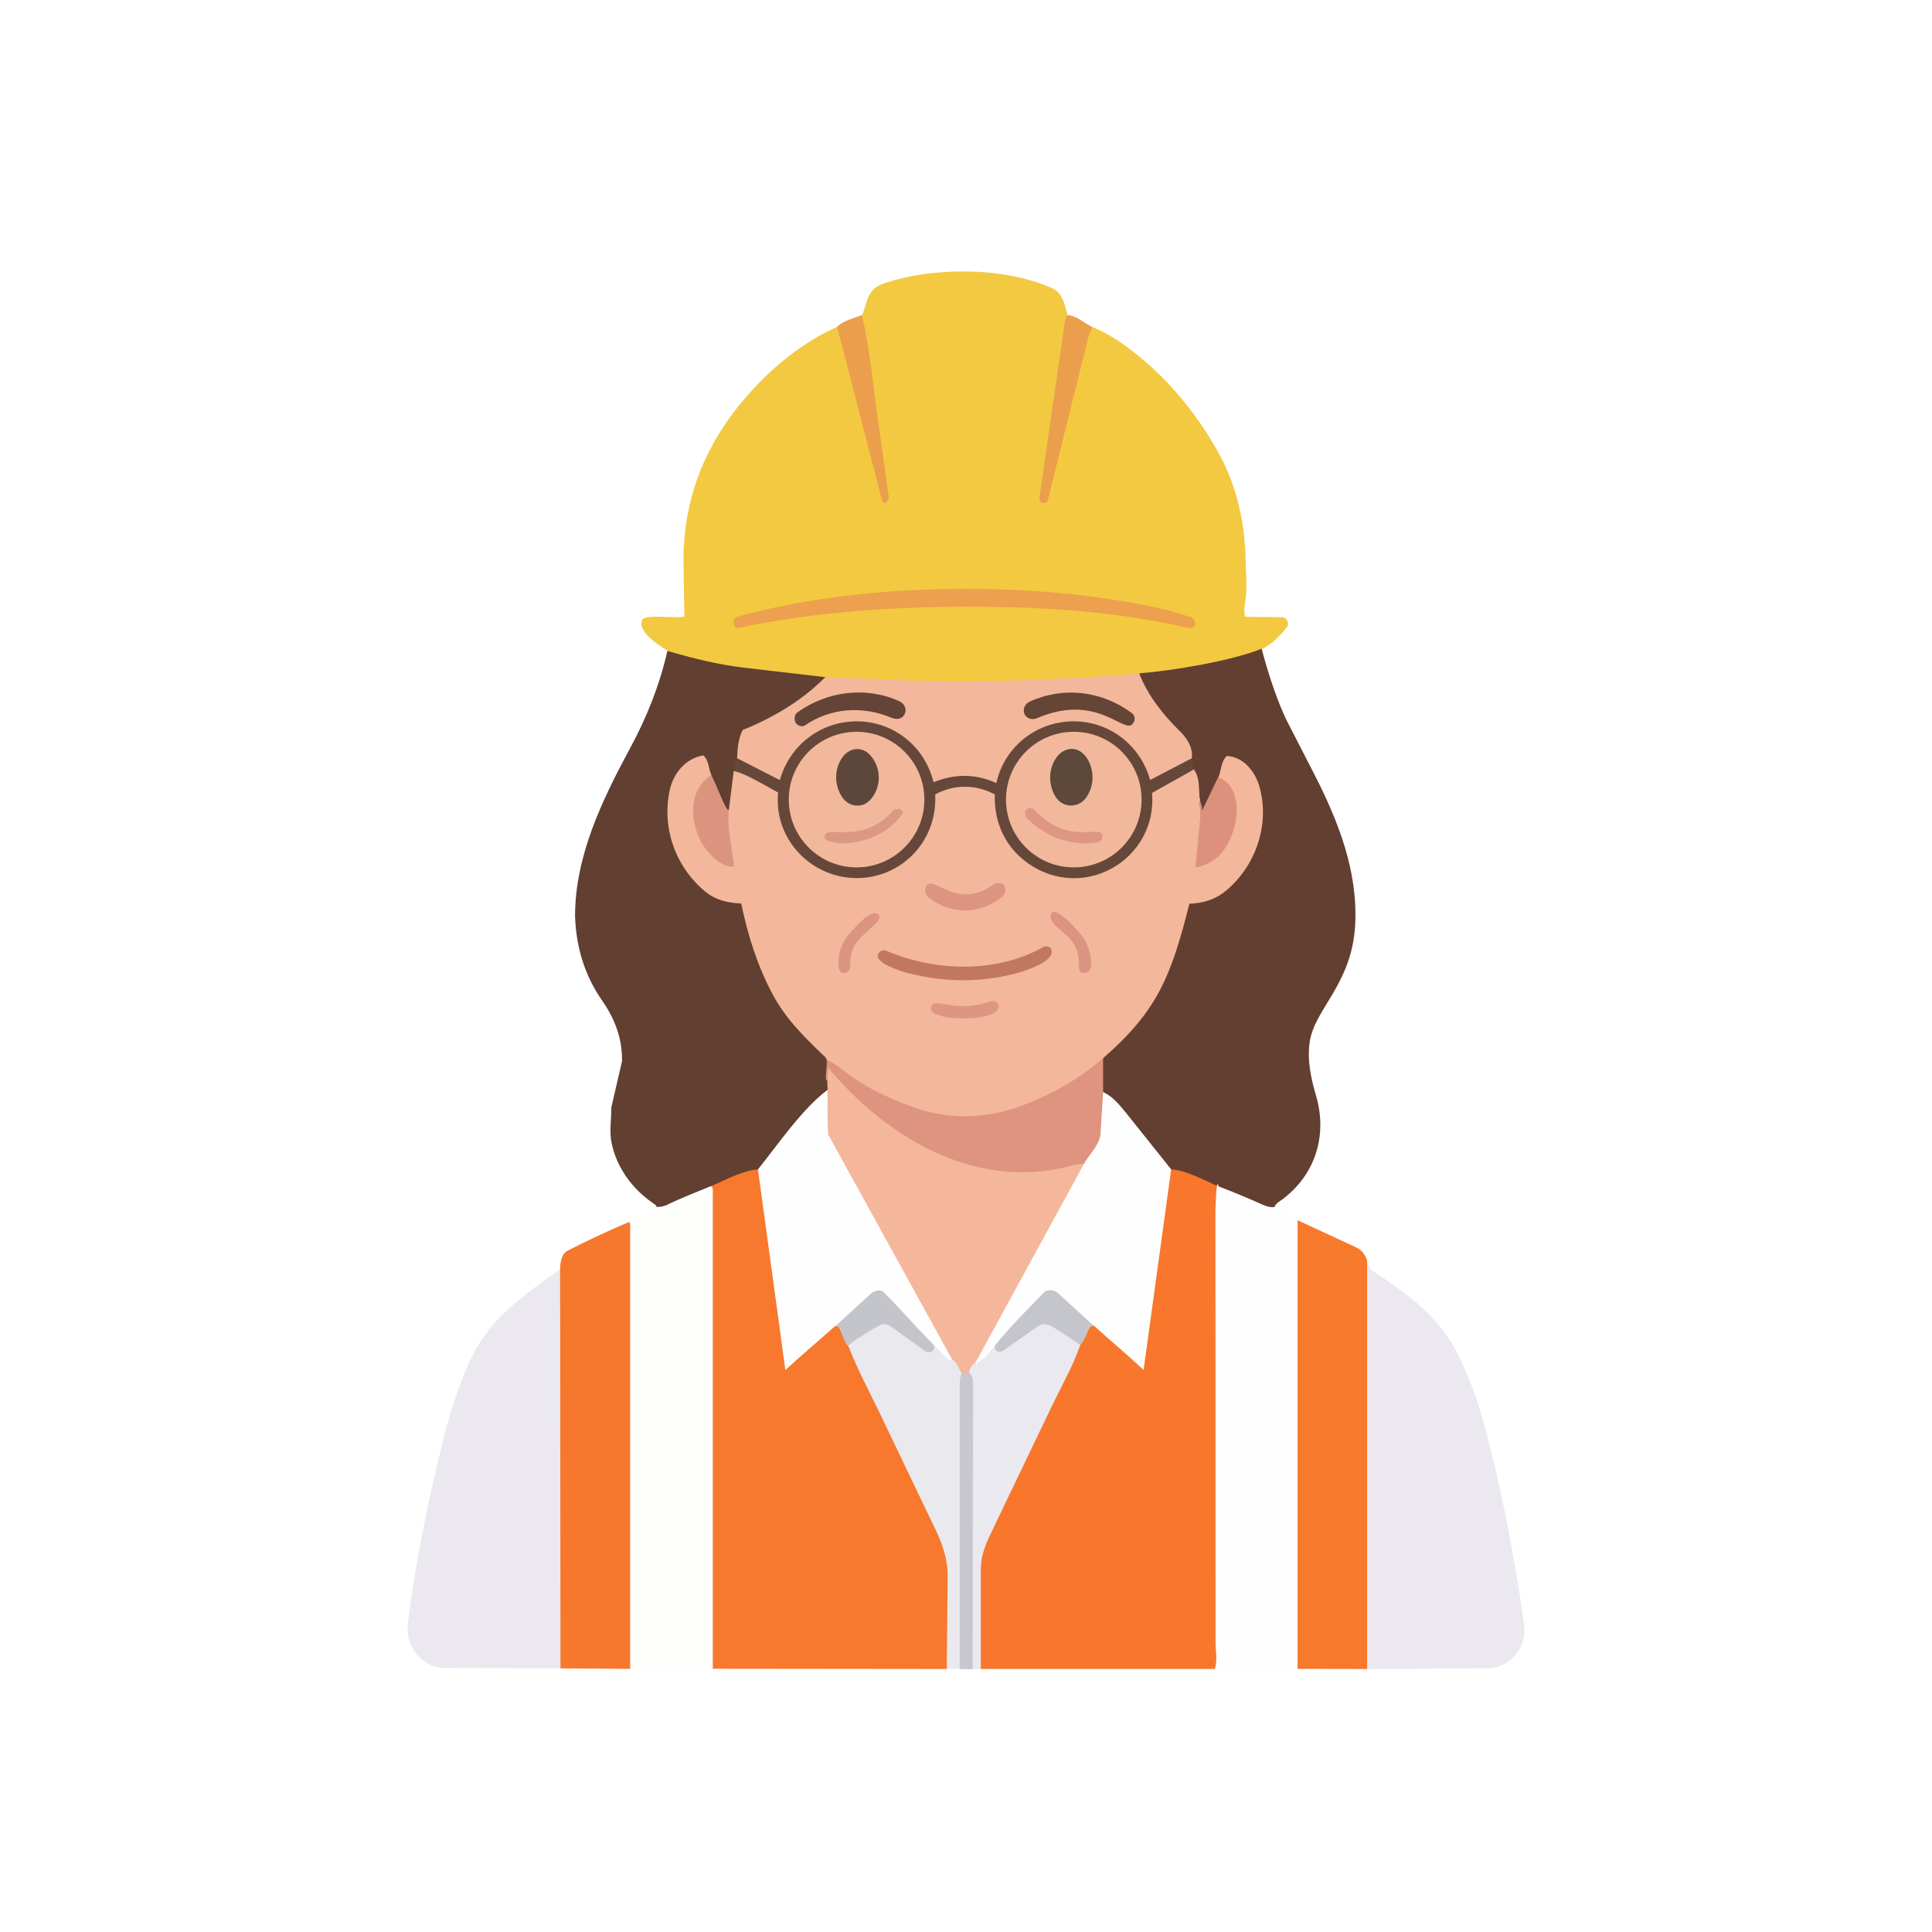
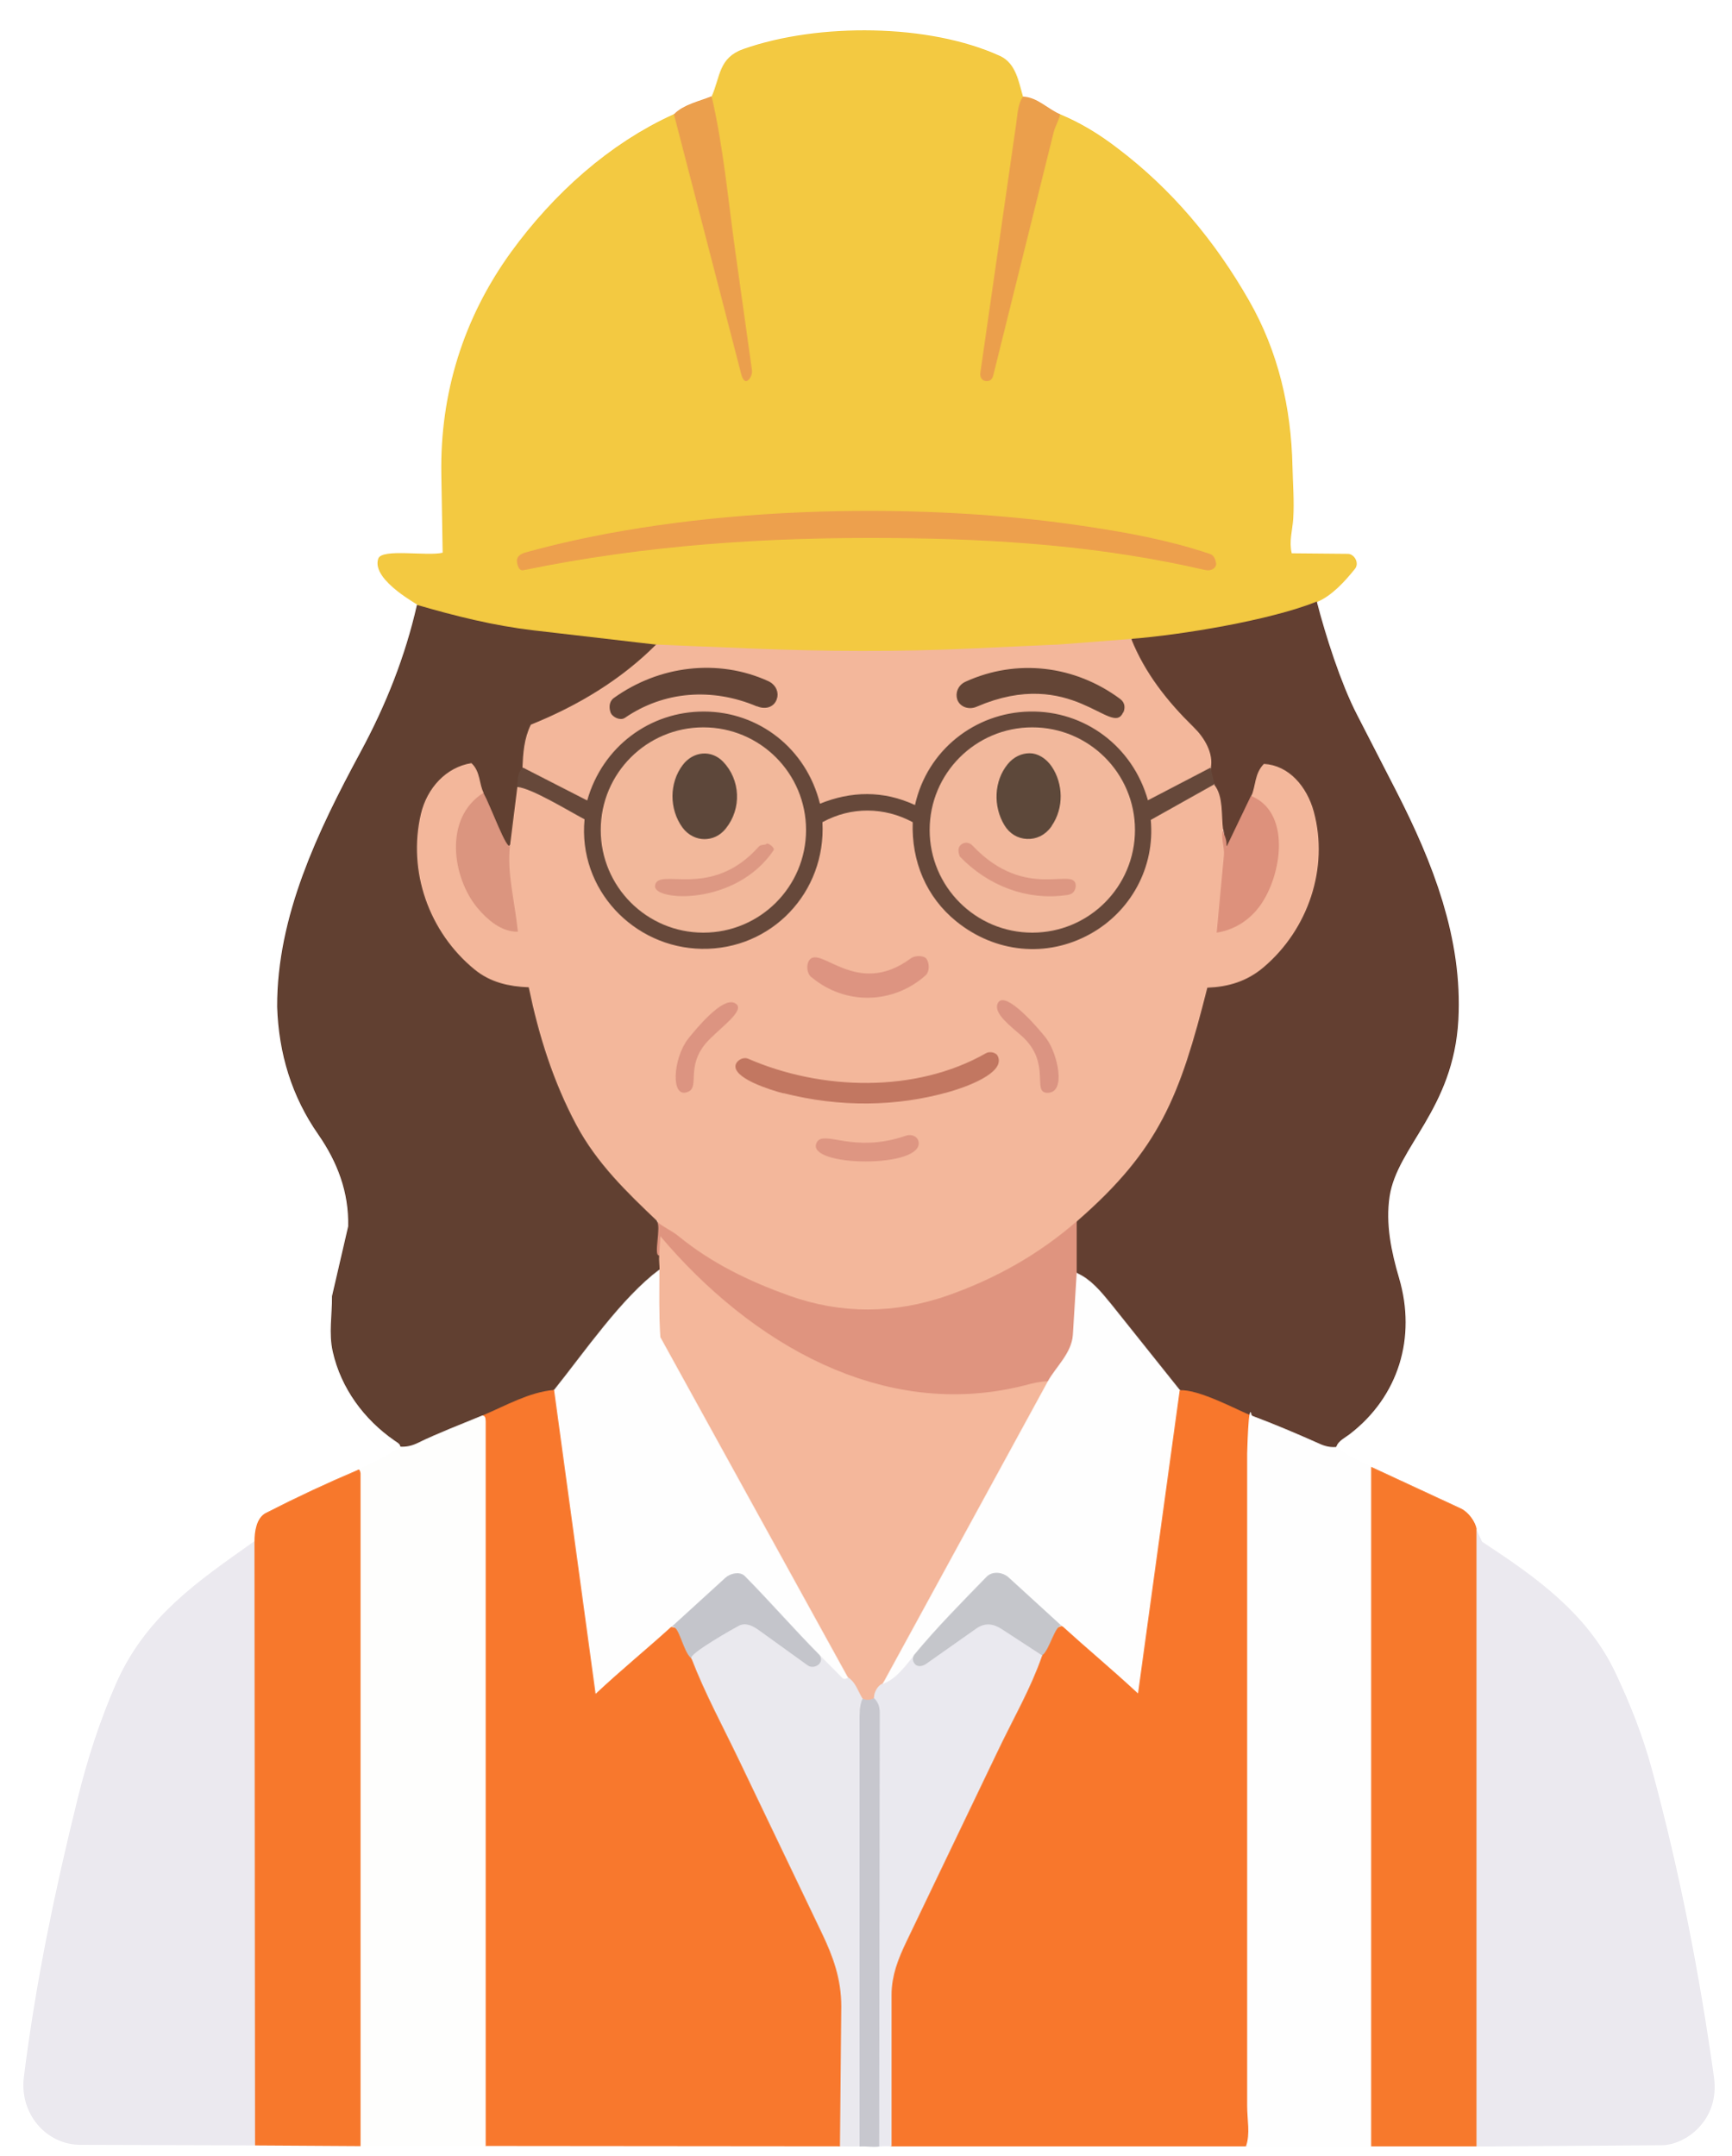
- <svg xmlns="http://www.w3.org/2000/svg" id="Layer_1" version="1.1" viewBox="0 0 1536 1536">
+ <svg xmlns="http://www.w3.org/2000/svg" id="Layer_1" version="1.1" viewBox="0 0 909.2 1131.6">
  <defs>
    <style>
      .st0 {
        fill: #f4b79b;
      }

      .st1 {
        fill: #c5c6cb;
      }

      .st2 {
        fill: #dd917c;
      }

      .st3 {
        fill: #eda04d;
      }

      .st4 {
        fill: #ebe9ef;
      }

      .st5 {
        fill: #fefefd;
      }

      .st6 {
        fill: #f3b79b;
      }

      .st7 {
        fill: #db957f;
      }

      .st8 {
        fill: #66483a;
      }

      .st9 {
        fill: #c27761;
      }

      .st10 {
        fill: #f8772c;
      }

      .st11 {
        fill: #c4c5cb;
      }

      .st12 {
        fill: #db9482;
      }

      .st13 {
        fill: #df947f;
      }

      .st14 {
        fill: #dd9883;
      }

      .st15 {
        fill: #633f31;
      }

      .st16 {
        fill: #f7782c;
      }

      .st17 {
        fill: #f2b89c;
      }

      .st18 {
        fill: #614031;
      }

      .st19 {
        fill: #dd9481;
      }

      .st20 {
        fill: #eae9ef;
      }

      .st21 {
        fill: #f3c941;
      }

      .st22 {
        fill: #c7c7ce;
      }

      .st23 {
        fill: #dc9481;
      }

      .st24 {
        fill: #eb9f4d;
      }

      .st25 {
        fill: #eb9f4c;
      }

      .st26 {
        fill: #fefefe;
      }

      .st27 {
        fill: #de9682;
      }

      .st28 {
        fill: #634436;
      }

      .st29 {
        fill: #644536;
      }

      .st30 {
        fill: #5d473a;
      }

      .st31 {
        fill: #f2b89b;
      }

      .st32 {
        fill: #5d483a;
      }

      .st33 {
        fill: #f7792c;
      }

      .st34 {
        fill: #f8782d;
      }

      .st35 {
        fill: #dd9782;
      }

      .st36 {
        fill: #eae9ee;
      }
    </style>
  </defs>
-   <path class="st21" d="M848.8,250.5c1.6,2.3,1.7,5.4,0,9.3l-19.5,137.2c11.4-44.7,23.2-89.9,35.4-135.4l3.6-1.7c10.6,4.4,20.2,10.2,30,17.7,28.7,21.7,51.3,48.8,69.2,80.1,15.4,26.9,22.1,56.2,22.8,87,.2,9.3,1,18.3.4,27.6-.4,6-2.3,11.8-.8,18.1l29.5.3c3.3,0,6.2,4.8,3.7,7.9-5.3,6.6-12.2,14.2-20,17.4-.2,1.6-.9,2.9-2,4-3.1,3-33.2,9.2-39.9,10.6-17.1,3.5-34.5,6-51.9,7.7l-3.5-2.7-1.5,3.1c-79.7,6-165.4,9.3-245.8,2.8l-1.9-3.1-5.5,2.4c-30.8-2.9-61.7-7.2-92.7-12.8-10.8-1.3-20.1-4.8-27.7-10.5,2.6.8-24.4-12.7-20.4-24.3,1.9-5.5,25.7-1.1,33.8-3.1l-.7-41.3c-.7-42.2,11.5-81.8,36.5-116.4,22.2-30.6,51.7-57.3,85.7-72.6l3.2.3,34.6,134c-5.9-44.4-12.4-89.4-19.3-134.9l1.2-8.6c4.6-10.1,3.5-20.4,16.8-25,39.3-13.8,97.3-13.4,134.7,3.7,8.4,3.9,9.8,13.8,12,21.3h0Z" />
-   <path class="st18" d="M656.5,538.4c-.2,1.2-.3,2.4-.8,3.5-4.5,12.7-49,35.4-63.2,40.7l-2.3,8.9c.3,5.6-1,9.5-4,11.5,1.5,3.4,1.1,9.2-3,10.2l2.8,2.1-3.3,26.6-3.2,1.7c-.5,1.7-2,3-2.9,2.1-3.1-3-11.3-21.4-12.9-26.4l1.8-3.1c-3.3.2-5.3-3-6-9.6-2.6-5.1-10.4.7-13.8,3.8-16.2,14.5-14.1,45.4-6.6,64.2,9.3,23.3,26.5,40.2,51.9,42.1,10.5,45.9,27.4,88.4,64.2,119.1l1.5,5.5c4.5,4.4,4.9,7.1,1.1,8.1-.6,3.4-.6,6.6,0,9.7,4.2,1.2,4.5,6.1.2,7.5l-2.7,5.9c-17.6,17.1-33.6,35.8-47.9,56l-4.8,1.2-2.7,3.4c-10.7,2.5-20.9,6.3-30.7,11.5l-4.1-1.5c-.6,1.1-1.3,2.1-2.1,3-3.1,3.5-26.4,12.6-33,15.2-3.2,1.3-7.5,2.6-8.1-1.8-.2-1.5-1.5-2.1-3.1-3.2-16-11.1-28.1-27.5-32.4-46.7-2.2-9.7-.3-19.2-.4-29.1l8.5-36.7c.4-17.9-5.7-33.8-15.7-48.2-13.9-19.9-20.8-42.5-21.6-67.1-.1-47.7,21.4-92.2,43.6-133.4,13.5-24.9,23.7-50.7,29.8-77.6,20,5.8,40.1,10.9,61.5,13.4l64.4,7.5h0Z" />
-   <path class="st15" d="M1003.1,515.9c4.5,17.4,12.5,42.7,21.1,59.3l20.6,40.1c19.2,37.5,34.9,77.4,32.6,120.1-2.6,47-32.1,66.5-36.1,92.7-2.2,14.4.9,29.1,5,43,9.1,31-.2,62-25.9,81.8-2.6,2-5.9,3.5-7,6.4-.6,4.7-5.4,3.1-8.8,1.8-9.6-3.8-19.6-8-29-12.3-1.3-.6-2.5-1.5-3.6-2.5s-2.2-2.2-3.3-3.4l-2.6,2.2c-10.3-5.4-21.1-9.6-32.2-12.3l-2.7-3.1-3.4.5c-14.2-18.3-28.8-36.3-43.9-53.9-3.8-2.1-6-4.9-6.8-8.2-3.2-1.7-4.2-5.9-3-12.5-.8-5.7.2-10.6,3-14.8l1.8-5.6c37.9-30.4,53-73.5,64.8-118.9,44.2-.8,73.1-68.7,49-102.2-3.4-4.8-15.9-15.6-18.2-6.5-.4,5.8-2.3,9.1-5.8,9.9,1,.6,2.4,1.7,2.1,2.5-.9,2.5-10.4,23.3-11.5,24l-4.2,1.3-1.1-9.8-3.2-1.4c.3-6.9-.8-13.4-3.1-19.5l1.6-3c-4.2-1.1-5.7-6.4-1.7-8.7-2.3-1.3-3.4-4-3.5-7.8-5.3-9.6-12.5-18.4-21.5-26.5-4.7-6-18.4-23.7-17.6-30.2.1-1,.5-2.1.9-3.1,26-2,73.1-9.8,97.3-19.6h0Z" />
-   <path class="st34" d="M602.7,929.8l3.1.6,20.8,152.4,31.3-27.1,6.2-1.6,3.5-2.1c3.5,4.7,8.7,13.2,7,18.6l5.3,5.3c25.4,51.8,49.8,103.8,73.2,155.8l2.4,10.5c.8,27.7.8,55.3.2,82.9l-3,1.8-186-.2-3-1.1c0-126.7,0-253.3,0-379.9l1.4-2.6c12.2-5.1,24.2-12.2,37.6-13.4h0Z" />
-   <path class="st10" d="M968.6,943.1l1.5,1.4c-.9,127.6-1.2,254.7-1,381.2l-3.5,1.2h-185.9s-3-1.4-3-1.4v-79.7s.8-4.6,2.4-13.7c24.2-52.8,49.2-105.7,74.9-158.5l4.8-4.4-1.3-2.8c1.5-4.3,7.5-17.8,11.7-12.7l6.8,2.1,31,26.9,20.8-151.4,3.2-1.4c10-.8,31.3,10.9,37.5,13.2h0Z" />
-   <path class="st4" d="M1087,1326.9l-3-1c0-214.1,0-321.2,0-321.2l3-1.8c.3,1.6,2.1,4.5,2.8,6.5,28.2,18.5,55.5,37.7,70.3,69.3,7.7,16.4,14,32.3,18.9,50.2,14.5,53.4,24.9,106.8,32.6,161.7,3.2,22.9-15.3,35.6-27.2,35.7l-97.4.7h0Z" />
-   <path class="st4" d="M445.5,1326.4l-91.4-.3c-18.4,0-32.2-16.6-29.9-35.4,6.2-49.6,16.2-97.7,28.2-146.2,5.2-21,11.5-40.5,20-60.1,15.6-35.7,42.9-54,72.8-75.2l3,1s0,104.8.3,314.3l-3,1.8h0Z" />
-   <path class="st5" d="M565.1,943.2c1.1,0,1.6,1,1.6,3.1v380.4h-65.9c0,0-3-1-3-1v-351.3c.1,0,1.6-2.8,1.6-2.8,7.7-3.3,15.9-7.1,22.4-12.1,2.7.2,5.7-.3,8.7-1.7,11.7-5.7,23.2-10,34.5-14.7h0Z" />
-   <path class="st26" d="M1013.4,959.4c4.9,4.8,12,7.7,18.4,10.7l3,3.5c0,117.1,0,234.2-.1,351.3l-3,1.9h-65.9c2.3-6.5.6-13.8.6-21.2v-50.3c.1,0-.1-292.3-.1-292.3,0,2,.6-29.4,2.4-19.8,12,4.5,23.8,9.5,36.1,15,3,1.3,6,1.8,8.7,1.4h0Z" />
-   <path class="st33" d="M1086.9,1002.8v324.1c0,0-55.3-.1-55.3-.1v-356.7c.1,0,47,21.8,47,21.8,4.4,2,7.9,7.5,8.4,10.9h0Z" />
-   <path class="st16" d="M499.5,971.7c1-.5,1.1.2,1.5,1.7v353.4c-.1,0-55.4-.4-55.4-.4l-.3-317.2c0-4.8.9-12.3,6-14.9,16.2-8.3,32.1-15.7,48.1-22.5h0Z" />
-   <path class="st36" d="M742,1068.9l3-1.2c4,5.2,8,9.5,12,13.1,5.5-2.4,10.5,6.4,7.5,11,2.1,2.3,2.6,5.7,1.5,10.4v222.9l-3,1.8c-3.5.2-6.8,0-10.3,0l.7-73.4c.1-14.4-4.2-26.1-10.3-38.8l-43.1-90c-8.9-18.6-18.2-35.6-25.3-54.1-.8-1.2-1.4-2.7-1-4.1.6-2.2,32-23.7,36.3-14.3l27.7,19.8c1.6,0,3-1.1,4.2-3.1h0Z" />
-   <path class="st20" d="M858.9,1069.1c-6,17.5-15.3,33.3-23.6,50.8l-47.7,99.5c-4.3,9-7.8,17.7-7.8,28v79.4c-2,0-4.4-.1-6.4.2l-3-1.1.3-226.7c-1.1-3-1.1-5.6,0-7.8-5.7-2.1,0-11.8,4.5-7.6,4.7-4.8,9-9.9,13-15.4l3.6.3c1.5,2.2,2.9,3.1,4.1,2.5l27.4-19.2c10-6.3,27.5,6.7,35.5,13.3v3.6c0,0,.1,0,.1,0Z" />
-   <path class="st22" d="M770.6,1091.5c1.7,1.8,3,3.8,3,7.7l-.3,227.8c-3.5.5-6.9-.3-10.3-.1v-221.7c0-5.3-.2-9.4,1.5-13.4,2.1-3,3.8-3.1,6.1-.2h0Z" />
-   <path class="st25" d="M868.3,259.8c-.5,3.3-2.6,6.1-3.5,10l-31.6,127.2c-.7,2.8-2.6,3.4-4.7,2.8-1-.3-2.4-1.7-2.1-4l18.8-130.7c.8-5.5.9-10.6,3.6-14.5,7.6.3,13.2,6.7,19.6,9.3h0Z" />
-   <path class="st24" d="M665.6,259.8c5.2-5.2,13-6.6,19.7-9.4,6.2,26.6,8.6,53.9,12.5,81.8l8.7,62.1c.3,2.1-1,4.9-2.6,5.6-1.4.6-2.5-1.4-3-3.4l-35.4-136.7h0Z" />
-   <path class="st6" d="M905.7,535.5c7.1,17.7,18.7,32.5,32.6,46.1,6,5.8,10.6,14,9.1,21.5l-.2,3.5-29.5,15.3-4.5.3c-11.2-29.5-35.8-49.7-68.7-44.9-27.1,4-42.6,23.1-51.5,47.5-18-6-33.7-5.8-51.9-.7-10.2-28.4-31.3-48.8-63-47.4-28.4,1.3-47,20.2-57,45.5h-4.2s-30.3-15.5-30.3-15.5l-.6-3.7c.3-7.4.8-15.3,4.4-22.6,24.8-10,47.5-23.7,65.8-42.1l18.1.8,32.2,1.3c38.6,1.6,76.6,1.8,115.2,0l45.9-2.1,37.7-2.9h0Z" />
-   <path class="st3" d="M944.5,499.2c-53.9-12.5-107.8-16.3-163.4-16.8-66-.6-130.2,3.6-194.6,16.9-2.8.6-3.5-4-3.4-5.4.2-1.7,1.6-3.1,4.4-3.9,86.8-24.2,201.6-27.3,290.5-14.3,24,3.5,46.6,7.5,69.1,15.1,2.3.8,2.9,3.5,3.1,4.9.3,2.2-2.4,4.3-5.7,3.5h0Z" />
-   <path class="st6" d="M565.4,616.1l-.3,3.9c-21.4,17.5-9.4,57.5,15.1,65.7-2.5-12.9-3.9-25.9-4-39l3.3-3.1,3.8-30.3c.9-1.1,2.1-2.6,3.3-2.4,4.4.6,33.6,15.6,34.5,18.3-1.8,86.6,119.9,88.3,120.2,1.2,15-10.5,37-10.3,52,0,1.2,86.7,121.8,85.6,120.2-.9,10.4-7,21.1-13.3,32.3-19.1l3.4,1.5c5,6.2,3.6,16.1,4.7,23.9-.3,4.9.9,8.3,3.5,10.1-.8,13.2-2,26.4-3.3,39.6,23.9-5.8,37.3-49.8,15.2-64.1l-.6-3.6c2.3-4.8,1.6-11.8,6.6-16.8,13.1.7,22.6,11.9,26.2,25.1,8,29.6-3,61.9-26.4,81.7-8.7,7.4-18.6,10.3-29.5,10.7-14.4,57.1-25.1,84.9-68.4,122.6l-3.1,6.5c-68.7,53.5-125.8,55.3-198.2,10.8-6.6-4-16.2-10.5-19-17.2-16-15.2-31.8-30.4-42.6-50.6-12.1-22.7-19.7-46.7-25-72.3-10.5-.4-20.2-2.6-28.5-9.4-23.9-19.6-35.2-51.5-28.1-81.7,3.2-13.5,13.2-24.5,26.5-26.6,4.8,4.4,4,11.1,6.4,15.5h0Z" />
-   <path class="st0" d="M861.8,925.2l2.1,2.3c-27,50.2-54.5,100.1-82.5,149.8l-6.3,6.6c-2.6.9-4.7,4.9-4.5,7.6-1.9,1.1-4.2,1.3-6.1.2-2.3-3.7-3.6-8.6-7.5-11-3.4-2.2-6.4-5.5-8.9-9.9l-92.5-168-.6-30.8,3-5.4c0-2.5-.4-5-.2-7.5-.8-4.5-1.5-14.1,4.5-10.2,48.5,57.5,121.2,96.2,196.9,73.5l2.7,2.8h0Z" />
-   <path class="st26" d="M757,1080.7c-.5.5-2,1.3-3,.3l-12-12.1-4.5-1.7c-13-12.6-25.7-25.3-38.3-38.3l-4.3,1.2-27.2,24.8-3.6-.8c-12.6,11.5-25.6,22-39.7,35.2l-21.8-159.6c15.8-19.7,35.5-48.5,55.3-63.2,0,11.7-.3,23,.5,35.5l98.5,178.7h0Z" />
-   <path class="st13" d="M877,841.1v27.2c0,0,2.7,3.3,2.7,3.3,1.5,8.1-2.3,34.5-6.1,41.6-2,3.9-7.6,13-11.8,12-3.9,0-8,1-12.4,2.2-74.3,18.7-143.5-22.2-191-78.4l-.6,10.1c-3.2.5,1.2-15.1-1.2-17.8,3.1,2.9,7.8,4.7,11.5,7.8,17.3,14.1,36.7,23.5,57.6,31,27.7,10,56,9.7,83.7,0,25.5-9,47.8-21.7,67.6-38.9h0Z" />
-   <path class="st8" d="M947.4,603.1c.2,2.5,1.9,6.2,1.7,8.7l-33.2,18.6c2.3,25.2-10.7,48.2-31.8,59.9-22.9,12.7-49.9,9.9-70.3-6.6-15.8-12.8-23.6-31.5-22.9-52.1-14.9-8-32.2-8.3-47.4,0,2,36.9-26.8,67.1-63.4,66.5-35.7-.6-65-31.2-61.5-68-9.2-4.9-27.9-16.4-35.4-17,.5-3.8-.2-6.9,3-10.2l33.8,17.3c7.9-28.1,32.8-46.8,61.4-46.7s53.6,19.3,60.8,48.4c16.3-6.6,33.1-7.1,49.9.7,6.4-28.9,31.6-48.5,60.1-49.1,28.9-.6,54.2,18.2,62.2,46.6l33-17.2h0Z" />
-   <path class="st7" d="M579.5,643.5c-1.8,14.5,2.4,29,4.1,45.6-8.5.2-16-6.1-21.5-12.8-12.8-15.6-17.7-46.8,3.4-60.1,3.8,6.9,12.6,31.3,14,27.4h0Z" />
-   <path class="st26" d="M931.1,929.8l-21.9,159.3c-14.1-13.1-27.2-23.9-39.9-35.5l-3.3,1.1-26.8-24.5c-2.4-1.6-5.2-2.4-7.5,0-11.3,11.2-22,22.9-32.6,34.7l-7.4,4.1c-4.8,5.8-9.6,12.7-16.6,15.1l86.7-158.8c4.1-7.6,12.6-14.8,13.2-24.6l2-32.4c7.3,3.1,12.7,9.7,18.1,16.3l36.1,45.2h0Z" />
-   <path class="st2" d="M953.8,635.7c.4,2.6,2.5,5.2,1.7,9.2l13-27.1c20.6,8.3,16.5,39.4,6.1,55.7-5.4,8.5-13.8,14.5-24.1,16.1l3.8-40.6c.4-4.6-1.8-9.1-.5-13.2h0Z" />
-   <path class="st11" d="M742,1068.9c.9,1.5,1.2,3.2-.3,4.8-1.2,1.2-3.8,2.2-6,.6l-25.4-18.3c-2.9-2.1-6.8-4.4-10.6-2.5-2.5,1.3-26.7,14.9-25,17.2-4.6-3.6-6.5-18.4-10.5-16.5l28.4-25.9c2.3-2.1,7.4-3.6,10.2-.8,13.6,13.8,26,28.1,39.2,41.4h0Z" />
-   <path class="st1" d="M869.2,1053.6c-3.5-1-6.5,13.1-10.4,15.5l-21-13.7c-4.7-3.1-9.1-3.6-13.8-.2l-26.1,18.4c-2.2,1.5-4.7,1.5-5.9,0-1.3-1.6-1.2-3.2-.4-4.7,11.7-14.2,24.8-27.4,38-41,3.2-3.3,8.7-2.5,11.7.3l27.9,25.5h0Z" />
-   <path class="st28" d="M709.1,570.8c-23.6-10-48.9-8-69.3,6-2.7,1.8-6.8-.7-7.5-2.7-.8-2.2-1.1-5.8,1.8-7.8,23.6-16.9,54.5-20.8,80.9-8.8,4.3,2,5.8,6.2,4.5,9.6-1.3,3.8-5.6,5.7-10.4,3.6h0Z" />
-   <path class="st29" d="M901.4,573.9c-5.7,13.6-26.8-24.6-77-2.9-4.1,1.8-8.8,0-10.1-3.8-1.1-3.3.2-7.5,4.4-9.4,26.8-12.2,57.2-8.6,81,9,2.8,2,2.8,4.9,1.8,7.2h0Z" />
-   <path class="st9" d="M723.1,774c-6.8-1.7-27.9-8.3-25-15.5.8-1.9,3.8-3.8,6.4-2.7,38.3,16.7,87.9,18.2,124.9-2.9,2.1-1.2,5.2-.2,6,1.2,5.1,9.3-18,17-25,19-28.3,8.1-58.1,8.2-87.3.8h0Z" />
-   <path class="st19" d="M737.8,713.1c-2.9-2.4-2.6-7-1.3-8.9,5.7-8.5,25,20,53.4-1.1,2.3-1.7,7-1.5,8.2.2,1.5,2.1,1.9,6.6-.5,8.8-16.9,15-41.9,15.8-59.7,1h0Z" />
-   <path class="st27" d="M793.9,799c3.9,14.6-60,13.8-53.4.8,3.6-7,19,6.1,46.9-3.6,2.7-.9,5.8.2,6.5,2.8h0Z" />
-   <path class="st12" d="M861.4,745.7c5.3,7.2,10.6,28.4,0,28-8.1-.3,2.5-15.6-13.2-29.8-5.6-5-15.3-12-12.6-17.3,3.9-7.5,22.6,14.7,25.8,19h0Z" />
-   <path class="st23" d="M682.1,747.9c-10,12-3.3,22.5-8.8,25.1-9.8,4.8-8.4-17.5-.2-27.8,4.5-5.6,17.8-21.7,24.2-18.7,7.3,3.4-8.5,13.5-15.2,21.4h0Z" />
-   <circle class="st31" cx="681" cy="635.7" r="53.9" />
-   <circle class="st17" cx="853.7" cy="635.7" r="53.9" />
-   <path class="st30" d="M692.8,634.9c-3.2,4-7.3,5.6-11.3,5.6s-8.5-2-11.5-6.1c-7-9.6-7-23.5.2-32.9,5.4-7.1,14.9-8.1,21.1-1.7,9.1,9.4,10,24.6,1.4,35.2h0Z" />
-   <path class="st14" d="M717.9,646.3c-20,29.6-63.3,26.8-62.3,18.7,1.3-10.3,29.2,8,54.6-20.7,1-1.1,3.4-.6,3.9-1.3.7-.9,4.6,2.1,3.8,3.2h0Z" />
-   <path class="st32" d="M863.9,633.6c-3.4,5-8.3,7-13,6.8s-9.1-2.6-11.9-7.3c-5.9-9.8-5.5-23.1,1.8-32,3.1-3.8,7.3-5.7,11.5-5.7s8.6,2.6,11.6,7c6,8.9,6.5,21.7,0,31.1h0Z" />
-   <path class="st35" d="M822.4,644c28.1,29.6,53.9,10.4,54.1,20.9,0,2.2-1.1,4.4-4.2,4.9-21.3,3.3-42-4.9-56.7-20.2-1-2.7-1-4.9.8-6.3s4.3-1.2,6,.7Z" />
+   <path class="st21" d="M537.1,50.6c1.6,2.3,1.7,5.4,0,9.3l-19.5,137.2c11.4-44.7,23.2-89.9,35.4-135.4l3.6-1.7c10.6,4.4,20.2,10.2,30,17.7,28.7,21.7,51.3,48.8,69.2,80.1,15.4,26.9,22.1,56.2,22.8,87,.2,9.3,1,18.3.4,27.6-.4,6-2.3,11.8-.8,18.1l29.5.3c3.3,0,6.2,4.8,3.7,7.9-5.3,6.6-12.2,14.2-20,17.4-.2,1.6-.9,2.9-2,4-3.1,3-33.2,9.2-39.9,10.6-17.1,3.5-34.5,6-51.9,7.7l-3.5-2.7-1.5,3.1c-79.7,6-165.4,9.3-245.8,2.8l-1.9-3.1-5.5,2.4c-30.8-2.9-61.7-7.2-92.7-12.8-10.8-1.3-20.1-4.8-27.7-10.5,2.6.8-24.4-12.7-20.4-24.3,1.9-5.5,25.7-1.1,33.8-3.1l-.7-41.3c-.7-42.2,11.5-81.8,36.5-116.4,22.2-30.6,51.7-57.3,85.7-72.6l3.2.3,34.6,134c-5.9-44.4-12.4-89.4-19.3-134.9l1.2-8.6c4.6-10.1,3.5-20.4,16.8-25,39.3-13.8,97.3-13.4,134.7,3.7,8.4,3.9,9.8,13.8,12,21.3h0Z" />
+   <path class="st18" d="M344.8,338.5c-.2,1.2-.3,2.4-.8,3.5-4.5,12.7-49,35.4-63.2,40.7l-2.3,8.9c.3,5.6-1,9.5-4,11.5,1.5,3.4,1.1,9.2-3,10.2l2.8,2.1-3.3,26.6-3.2,1.7c-.5,1.7-2,3-2.9,2.1-3.1-3-11.3-21.4-12.9-26.4l1.8-3.1c-3.3.2-5.3-3-6-9.6-2.6-5.1-10.4.7-13.8,3.8-16.2,14.5-14.1,45.4-6.6,64.2,9.3,23.3,26.5,40.2,51.9,42.1,10.5,45.9,27.4,88.4,64.2,119.1l1.5,5.5c4.5,4.4,4.9,7.1,1.1,8.1-.6,3.4-.6,6.6,0,9.7,4.2,1.2,4.5,6.1.2,7.5l-2.7,5.9c-17.6,17.1-33.6,35.8-47.9,56l-4.8,1.2-2.7,3.4c-10.7,2.5-20.9,6.3-30.7,11.5l-4.1-1.5c-.6,1.1-1.3,2.1-2.1,3-3.1,3.5-26.4,12.6-33,15.2-3.2,1.3-7.5,2.6-8.1-1.8-.2-1.5-1.5-2.1-3.1-3.2-16-11.1-28.1-27.5-32.4-46.7-2.2-9.7-.3-19.2-.4-29.1l8.5-36.7c.4-17.9-5.7-33.8-15.7-48.2-13.9-19.9-20.8-42.5-21.6-67.1-.1-47.7,21.4-92.2,43.6-133.4,13.5-24.9,23.7-50.7,29.8-77.6,20,5.8,40.1,10.9,61.5,13.4l64.4,7.5h0Z" />
+   <path class="st15" d="M691.4,316c4.5,17.4,12.5,42.7,21.1,59.3l20.6,40.1c19.2,37.5,34.9,77.4,32.6,120.1-2.6,47-32.1,66.5-36.1,92.7-2.2,14.4.9,29.1,5,43,9.1,31-.2,62-25.9,81.8-2.6,2-5.9,3.5-7,6.4-.6,4.7-5.4,3.1-8.8,1.8-9.6-3.8-19.6-8-29-12.3-1.3-.6-2.5-1.5-3.6-2.5s-2.2-2.2-3.3-3.4l-2.6,2.2c-10.3-5.4-21.1-9.6-32.2-12.3l-2.7-3.1-3.4.5c-14.2-18.3-28.8-36.3-43.9-53.9-3.8-2.1-6-4.9-6.8-8.2-3.2-1.7-4.2-5.9-3-12.5-.8-5.7.2-10.6,3-14.8l1.8-5.6c37.9-30.4,53-73.5,64.8-118.9,44.2-.8,73.1-68.7,49-102.2-3.4-4.8-15.9-15.6-18.2-6.5-.4,5.8-2.3,9.1-5.8,9.9,1,.6,2.4,1.7,2.1,2.5-.9,2.5-10.4,23.3-11.5,24l-4.2,1.3-1.1-9.8-3.2-1.4c.3-6.9-.8-13.4-3.1-19.5l1.6-3c-4.2-1.1-5.7-6.4-1.7-8.7-2.3-1.3-3.4-4-3.5-7.8-5.3-9.6-12.5-18.4-21.5-26.5-4.7-6-18.4-23.7-17.6-30.2,0-1,.5-2.1.9-3.1,26-2,73.1-9.8,97.3-19.6h0v.2Z" />
+   <path class="st34" d="M291,729.9l3.1.6,20.8,152.4,31.3-27.1,6.2-1.6,3.5-2.1c3.5,4.7,8.7,13.2,7,18.6l5.3,5.3c25.4,51.8,49.8,103.8,73.2,155.8l2.4,10.5c.8,27.7.8,55.3.2,82.9l-3,1.8-186-.2-3-1.1v-379.9l1.4-2.6c12.2-5.1,24.2-12.2,37.6-13.4h0Z" />
+   <path class="st10" d="M656.9,743.2l1.5,1.4c-.9,127.6-1.2,254.7-1,381.2l-3.5,1.2h-185.9l-3-1.4v-79.7s.8-4.6,2.4-13.7c24.2-52.8,49.2-105.7,74.9-158.5l4.8-4.4-1.3-2.8c1.5-4.3,7.5-17.8,11.7-12.7l6.8,2.1,31,26.9,20.8-151.4,3.2-1.4c10-.8,31.3,10.9,37.5,13.2h0Z" />
+   <path class="st4" d="M775.3,1127l-3-1v-321.2l3-1.8c.3,1.6,2.1,4.5,2.8,6.5,28.2,18.5,55.5,37.7,70.3,69.3,7.7,16.4,14,32.3,18.9,50.2,14.5,53.4,24.9,106.8,32.6,161.7,3.2,22.9-15.3,35.6-27.2,35.7l-97.4.7h0Z" />
+   <path class="st4" d="M133.8,1126.5l-91.4-.3c-18.4,0-32.2-16.6-29.9-35.4,6.2-49.6,16.2-97.7,28.2-146.2,5.2-21,11.5-40.5,20-60.1,15.6-35.7,42.9-54,72.8-75.2l3,1s0,104.8.3,314.3l-3,1.8h0Z" />
+   <path class="st5" d="M253.4,743.3c1.1,0,1.6,1,1.6,3.1v380.4h-65.9l-3-1v-351.3c.1,0,1.6-2.8,1.6-2.8,7.7-3.3,15.9-7.1,22.4-12.1,2.7.2,5.7-.3,8.7-1.7,11.7-5.7,23.2-10,34.5-14.7h0Z" />
+   <path class="st26" d="M701.7,759.5c4.9,4.8,12,7.7,18.4,10.7l3,3.5c0,117.1,0,234.2,0,351.3l-3,1.9h-65.9c2.3-6.5.6-13.8.6-21.2v-50.3c0,0,0-292.3,0-292.3,0,2,.6-29.4,2.4-19.8,12,4.5,23.8,9.5,36.1,15,3,1.3,6,1.8,8.7,1.4h0v-.2Z" />
+   <path class="st33" d="M775.2,802.9v324.1h-55.3v-356.8c0,0,47,21.8,47,21.8,4.4,2,7.9,7.5,8.4,10.9h0Z" />
+   <path class="st16" d="M187.8,771.8c1-.5,1.1.2,1.5,1.7v353.4c-.1,0-55.4-.4-55.4-.4l-.3-317.2c0-4.8.9-12.3,6-14.9,16.2-8.3,32.1-15.7,48.1-22.5h0Z" />
+   <path class="st36" d="M430.3,869l3-1.2c4,5.2,8,9.5,12,13.1,5.5-2.4,10.5,6.4,7.5,11,2.1,2.3,2.6,5.7,1.5,10.4v222.9l-3,1.8c-3.5.2-6.8,0-10.3,0l.7-73.4c0-14.4-4.2-26.1-10.3-38.8l-43.1-90c-8.9-18.6-18.2-35.6-25.3-54.1-.8-1.2-1.4-2.7-1-4.1.6-2.2,32-23.7,36.3-14.3l27.7,19.8c1.6,0,3-1.1,4.2-3.1h0Z" />
+   <path class="st20" d="M547.2,869.2c-6,17.5-15.3,33.3-23.6,50.8l-47.7,99.5c-4.3,9-7.8,17.7-7.8,28v79.4c-2,0-4.4,0-6.4.2l-3-1.1.3-226.7c-1.1-3-1.1-5.6,0-7.8-5.7-2.1,0-11.8,4.5-7.6,4.7-4.8,9-9.9,13-15.4l3.6.3c1.5,2.2,2.9,3.1,4.1,2.5l27.4-19.2c10-6.3,27.5,6.7,35.5,13.3v3.6h0v.2Z" />
+   <path class="st22" d="M458.9,891.6c1.7,1.8,3,3.8,3,7.7l-.3,227.8c-3.5.5-6.9-.3-10.3,0v-221.7c0-5.3-.2-9.4,1.5-13.4,2.1-3,3.8-3.1,6.1-.2h0Z" />
+   <path class="st25" d="M556.6,59.9c-.5,3.3-2.6,6.1-3.5,10l-31.6,127.2c-.7,2.8-2.6,3.4-4.7,2.8-1-.3-2.4-1.7-2.1-4l18.8-130.7c.8-5.5.9-10.6,3.6-14.5,7.6.3,13.2,6.7,19.6,9.3h0Z" />
+   <path class="st24" d="M353.9,59.9c5.2-5.2,13-6.6,19.7-9.4,6.2,26.6,8.6,53.9,12.5,81.8l8.7,62.1c.3,2.1-1,4.9-2.6,5.6-1.4.6-2.5-1.4-3-3.4l-35.4-136.7h0Z" />
+   <path class="st6" d="M594,335.6c7.1,17.7,18.7,32.5,32.6,46.1,6,5.8,10.6,14,9.1,21.5l-.2,3.5-29.5,15.3-4.5.3c-11.2-29.5-35.8-49.7-68.7-44.9-27.1,4-42.6,23.1-51.5,47.5-18-6-33.7-5.8-51.9-.7-10.2-28.4-31.3-48.8-63-47.4-28.4,1.3-47,20.2-57,45.5h-4.2l-30.3-15.5-.6-3.7c.3-7.4.8-15.3,4.4-22.6,24.8-10,47.5-23.7,65.8-42.1l18.1.8,32.2,1.3c38.6,1.6,76.6,1.8,115.2,0l45.9-2.1,37.7-2.9h.4Z" />
+   <path class="st3" d="M632.8,299.3c-53.9-12.5-107.8-16.3-163.4-16.8-66-.6-130.2,3.6-194.6,16.9-2.8.6-3.5-4-3.4-5.4.2-1.7,1.6-3.1,4.4-3.9,86.8-24.2,201.6-27.3,290.5-14.3,24,3.5,46.6,7.5,69.1,15.1,2.3.8,2.9,3.5,3.1,4.9.3,2.2-2.4,4.3-5.7,3.5h0Z" />
+   <path class="st6" d="M253.7,416.2l-.3,3.9c-21.4,17.5-9.4,57.5,15.1,65.7-2.5-12.9-3.9-25.9-4-39l3.3-3.1,3.8-30.3c.9-1.1,2.1-2.6,3.3-2.4,4.4.6,33.6,15.6,34.5,18.3-1.8,86.6,119.9,88.3,120.2,1.2,15-10.5,37-10.3,52,0,1.2,86.7,121.8,85.6,120.2-.9,10.4-7,21.1-13.3,32.3-19.1l3.4,1.5c5,6.2,3.6,16.1,4.7,23.9-.3,4.9.9,8.3,3.5,10.1-.8,13.2-2,26.4-3.3,39.6,23.9-5.8,37.3-49.8,15.2-64.1l-.6-3.6c2.3-4.8,1.6-11.8,6.6-16.8,13.1.7,22.6,11.9,26.2,25.1,8,29.6-3,61.9-26.4,81.7-8.7,7.4-18.6,10.3-29.5,10.7-14.4,57.1-25.1,84.9-68.4,122.6l-3.1,6.5c-68.7,53.5-125.8,55.3-198.2,10.8-6.6-4-16.2-10.5-19-17.2-16-15.2-31.8-30.4-42.6-50.6-12.1-22.7-19.7-46.7-25-72.3-10.5-.4-20.2-2.6-28.5-9.4-23.9-19.6-35.2-51.5-28.1-81.7,3.2-13.5,13.2-24.5,26.5-26.6,4.8,4.4,4,11.1,6.4,15.5h-.2Z" />
+   <path class="st0" d="M550.1,725.3l2.1,2.3c-27,50.2-54.5,100.1-82.5,149.8l-6.3,6.6c-2.6.9-4.7,4.9-4.5,7.6-1.9,1.1-4.2,1.3-6.1.2-2.3-3.7-3.6-8.6-7.5-11-3.4-2.2-6.4-5.5-8.9-9.9l-92.5-168-.6-30.8,3-5.4c0-2.5-.4-5-.2-7.5-.8-4.5-1.5-14.1,4.5-10.2,48.5,57.5,121.2,96.2,196.9,73.5l2.7,2.8h0Z" />
+   <path class="st26" d="M445.3,880.8c-.5.5-2,1.3-3,.3l-12-12.1-4.5-1.7c-13-12.6-25.7-25.3-38.3-38.3l-4.3,1.2-27.2,24.8-3.6-.8c-12.6,11.5-25.6,22-39.7,35.2l-21.8-159.6c15.8-19.7,35.5-48.5,55.3-63.2,0,11.7-.3,23,.5,35.5l98.5,178.7h0Z" />
+   <path class="st13" d="M565.3,641.2v27.2l2.7,3.3c1.5,8.1-2.3,34.5-6.1,41.6-2,3.9-7.6,13-11.8,12-3.9,0-8,1-12.4,2.2-74.3,18.7-143.5-22.2-191-78.4l-.6,10.1c-3.2.5,1.2-15.1-1.2-17.8,3.1,2.9,7.8,4.7,11.5,7.8,17.3,14.1,36.7,23.5,57.6,31,27.7,10,56,9.7,83.7,0,25.5-9,47.8-21.7,67.6-38.9h0Z" />
+   <path class="st8" d="M635.7,403.2c.2,2.5,1.9,6.2,1.7,8.7l-33.2,18.6c2.3,25.2-10.7,48.2-31.8,59.9-22.9,12.7-49.9,9.9-70.3-6.6-15.8-12.8-23.6-31.5-22.9-52.1-14.9-8-32.2-8.3-47.4,0,2,36.9-26.8,67.1-63.4,66.5-35.7-.6-65-31.2-61.5-68-9.2-4.9-27.9-16.4-35.4-17,.5-3.8-.2-6.9,3-10.2l33.8,17.3c7.9-28.1,32.8-46.8,61.4-46.7s53.6,19.3,60.8,48.4c16.3-6.6,33.1-7.1,49.9.7,6.4-28.9,31.6-48.5,60.1-49.1,28.9-.6,54.2,18.2,62.2,46.6l33-17.2h0v.2Z" />
+   <path class="st7" d="M267.8,443.6c-1.8,14.5,2.4,29,4.1,45.6-8.5.2-16-6.1-21.5-12.8-12.8-15.6-17.7-46.8,3.4-60.1,3.8,6.9,12.6,31.3,14,27.4h0Z" />
+   <path class="st26" d="M619.4,729.9l-21.9,159.3c-14.1-13.1-27.2-23.9-39.9-35.5l-3.3,1.1-26.8-24.5c-2.4-1.6-5.2-2.4-7.5,0-11.3,11.2-22,22.9-32.6,34.7l-7.4,4.1c-4.8,5.8-9.6,12.7-16.6,15.1l86.7-158.8c4.1-7.6,12.6-14.8,13.2-24.6l2-32.4c7.3,3.1,12.7,9.7,18.1,16.3l36.1,45.2h0Z" />
+   <path class="st2" d="M642.1,435.8c.4,2.6,2.5,5.2,1.7,9.2l13-27.1c20.6,8.3,16.5,39.4,6.1,55.7-5.4,8.5-13.8,14.5-24.1,16.1l3.8-40.6c.4-4.6-1.8-9.1-.5-13.2h0Z" />
+   <path class="st11" d="M430.3,869c.9,1.5,1.2,3.2-.3,4.8-1.2,1.2-3.8,2.2-6,.6l-25.4-18.3c-2.9-2.1-6.8-4.4-10.6-2.5-2.5,1.3-26.7,14.9-25,17.2-4.6-3.6-6.5-18.4-10.5-16.5l28.4-25.9c2.3-2.1,7.4-3.6,10.2-.8,13.6,13.8,26,28.1,39.2,41.4h0Z" />
+   <path class="st1" d="M557.5,853.7c-3.5-1-6.5,13.1-10.4,15.5l-21-13.7c-4.7-3.1-9.1-3.6-13.8-.2l-26.1,18.4c-2.2,1.5-4.7,1.5-5.9,0-1.3-1.6-1.2-3.2-.4-4.7,11.7-14.2,24.8-27.4,38-41,3.2-3.3,8.7-2.5,11.7.3l27.9,25.5h0Z" />
+   <path class="st28" d="M397.4,370.9c-23.6-10-48.9-8-69.3,6-2.7,1.8-6.8-.7-7.5-2.7-.8-2.2-1.1-5.8,1.8-7.8,23.6-16.9,54.5-20.8,80.9-8.8,4.3,2,5.8,6.2,4.5,9.6-1.3,3.8-5.6,5.7-10.4,3.6h0Z" />
+   <path class="st29" d="M589.7,374c-5.7,13.6-26.8-24.6-77-2.9-4.1,1.8-8.8,0-10.1-3.8-1.1-3.3.2-7.5,4.4-9.4,26.8-12.2,57.2-8.6,81,9,2.8,2,2.8,4.9,1.8,7.2h-.1Z" />
+   <path class="st9" d="M411.4,574.1c-6.8-1.7-27.9-8.3-25-15.5.8-1.9,3.8-3.8,6.4-2.7,38.3,16.7,87.9,18.2,124.9-2.9,2.1-1.2,5.2-.2,6,1.2,5.1,9.3-18,17-25,19-28.3,8.1-58.1,8.2-87.3.8h0Z" />
+   <path class="st19" d="M426.1,513.2c-2.9-2.4-2.6-7-1.3-8.9,5.7-8.5,25,20,53.4-1.1,2.3-1.7,7-1.5,8.2.2,1.5,2.1,1.9,6.6-.5,8.8-16.9,15-41.9,15.8-59.7,1h-.1Z" />
+   <path class="st27" d="M482.2,599.1c3.9,14.6-60,13.8-53.4.8,3.6-7,19,6.1,46.9-3.6,2.7-.9,5.8.2,6.5,2.8h0Z" />
+   <path class="st12" d="M549.7,545.8c5.3,7.2,10.6,28.4,0,28-8.1-.3,2.5-15.6-13.2-29.8-5.6-5-15.3-12-12.6-17.3,3.9-7.5,22.6,14.7,25.8,19h0Z" />
+   <path class="st23" d="M370.4,548c-10,12-3.3,22.5-8.8,25.1-9.8,4.8-8.4-17.5-.2-27.8,4.5-5.6,17.8-21.7,24.2-18.7,7.3,3.4-8.5,13.5-15.2,21.4h0Z" />
+   <circle class="st31" cx="369.3" cy="435.8" r="53.9" />
+   <circle class="st17" cx="542" cy="435.8" r="53.9" />
+   <path class="st30" d="M381.1,435c-3.2,4-7.3,5.6-11.3,5.6s-8.5-2-11.5-6.1c-7-9.6-7-23.5.2-32.9,5.4-7.1,14.9-8.1,21.1-1.7,9.1,9.4,10,24.6,1.4,35.2h0Z" />
+   <path class="st14" d="M406.2,446.4c-20,29.6-63.3,26.8-62.3,18.7,1.3-10.3,29.2,8,54.6-20.7,1-1.1,3.4-.6,3.9-1.3.7-.9,4.6,2.1,3.8,3.2h0Z" />
+   <path class="st32" d="M552.2,433.7c-3.4,5-8.3,7-13,6.8s-9.1-2.6-11.9-7.3c-5.9-9.8-5.5-23.1,1.8-32,3.1-3.8,7.3-5.7,11.5-5.7s8.6,2.6,11.6,7c6,8.9,6.5,21.7,0,31.1h0Z" />
+   <path class="st35" d="M510.7,444.1c28.1,29.6,53.9,10.4,54.1,20.9,0,2.2-1.1,4.4-4.2,4.9-21.3,3.3-42-4.9-56.7-20.2-1-2.7-1-4.9.8-6.3s4.3-1.2,6,.7h0Z" />
</svg>
